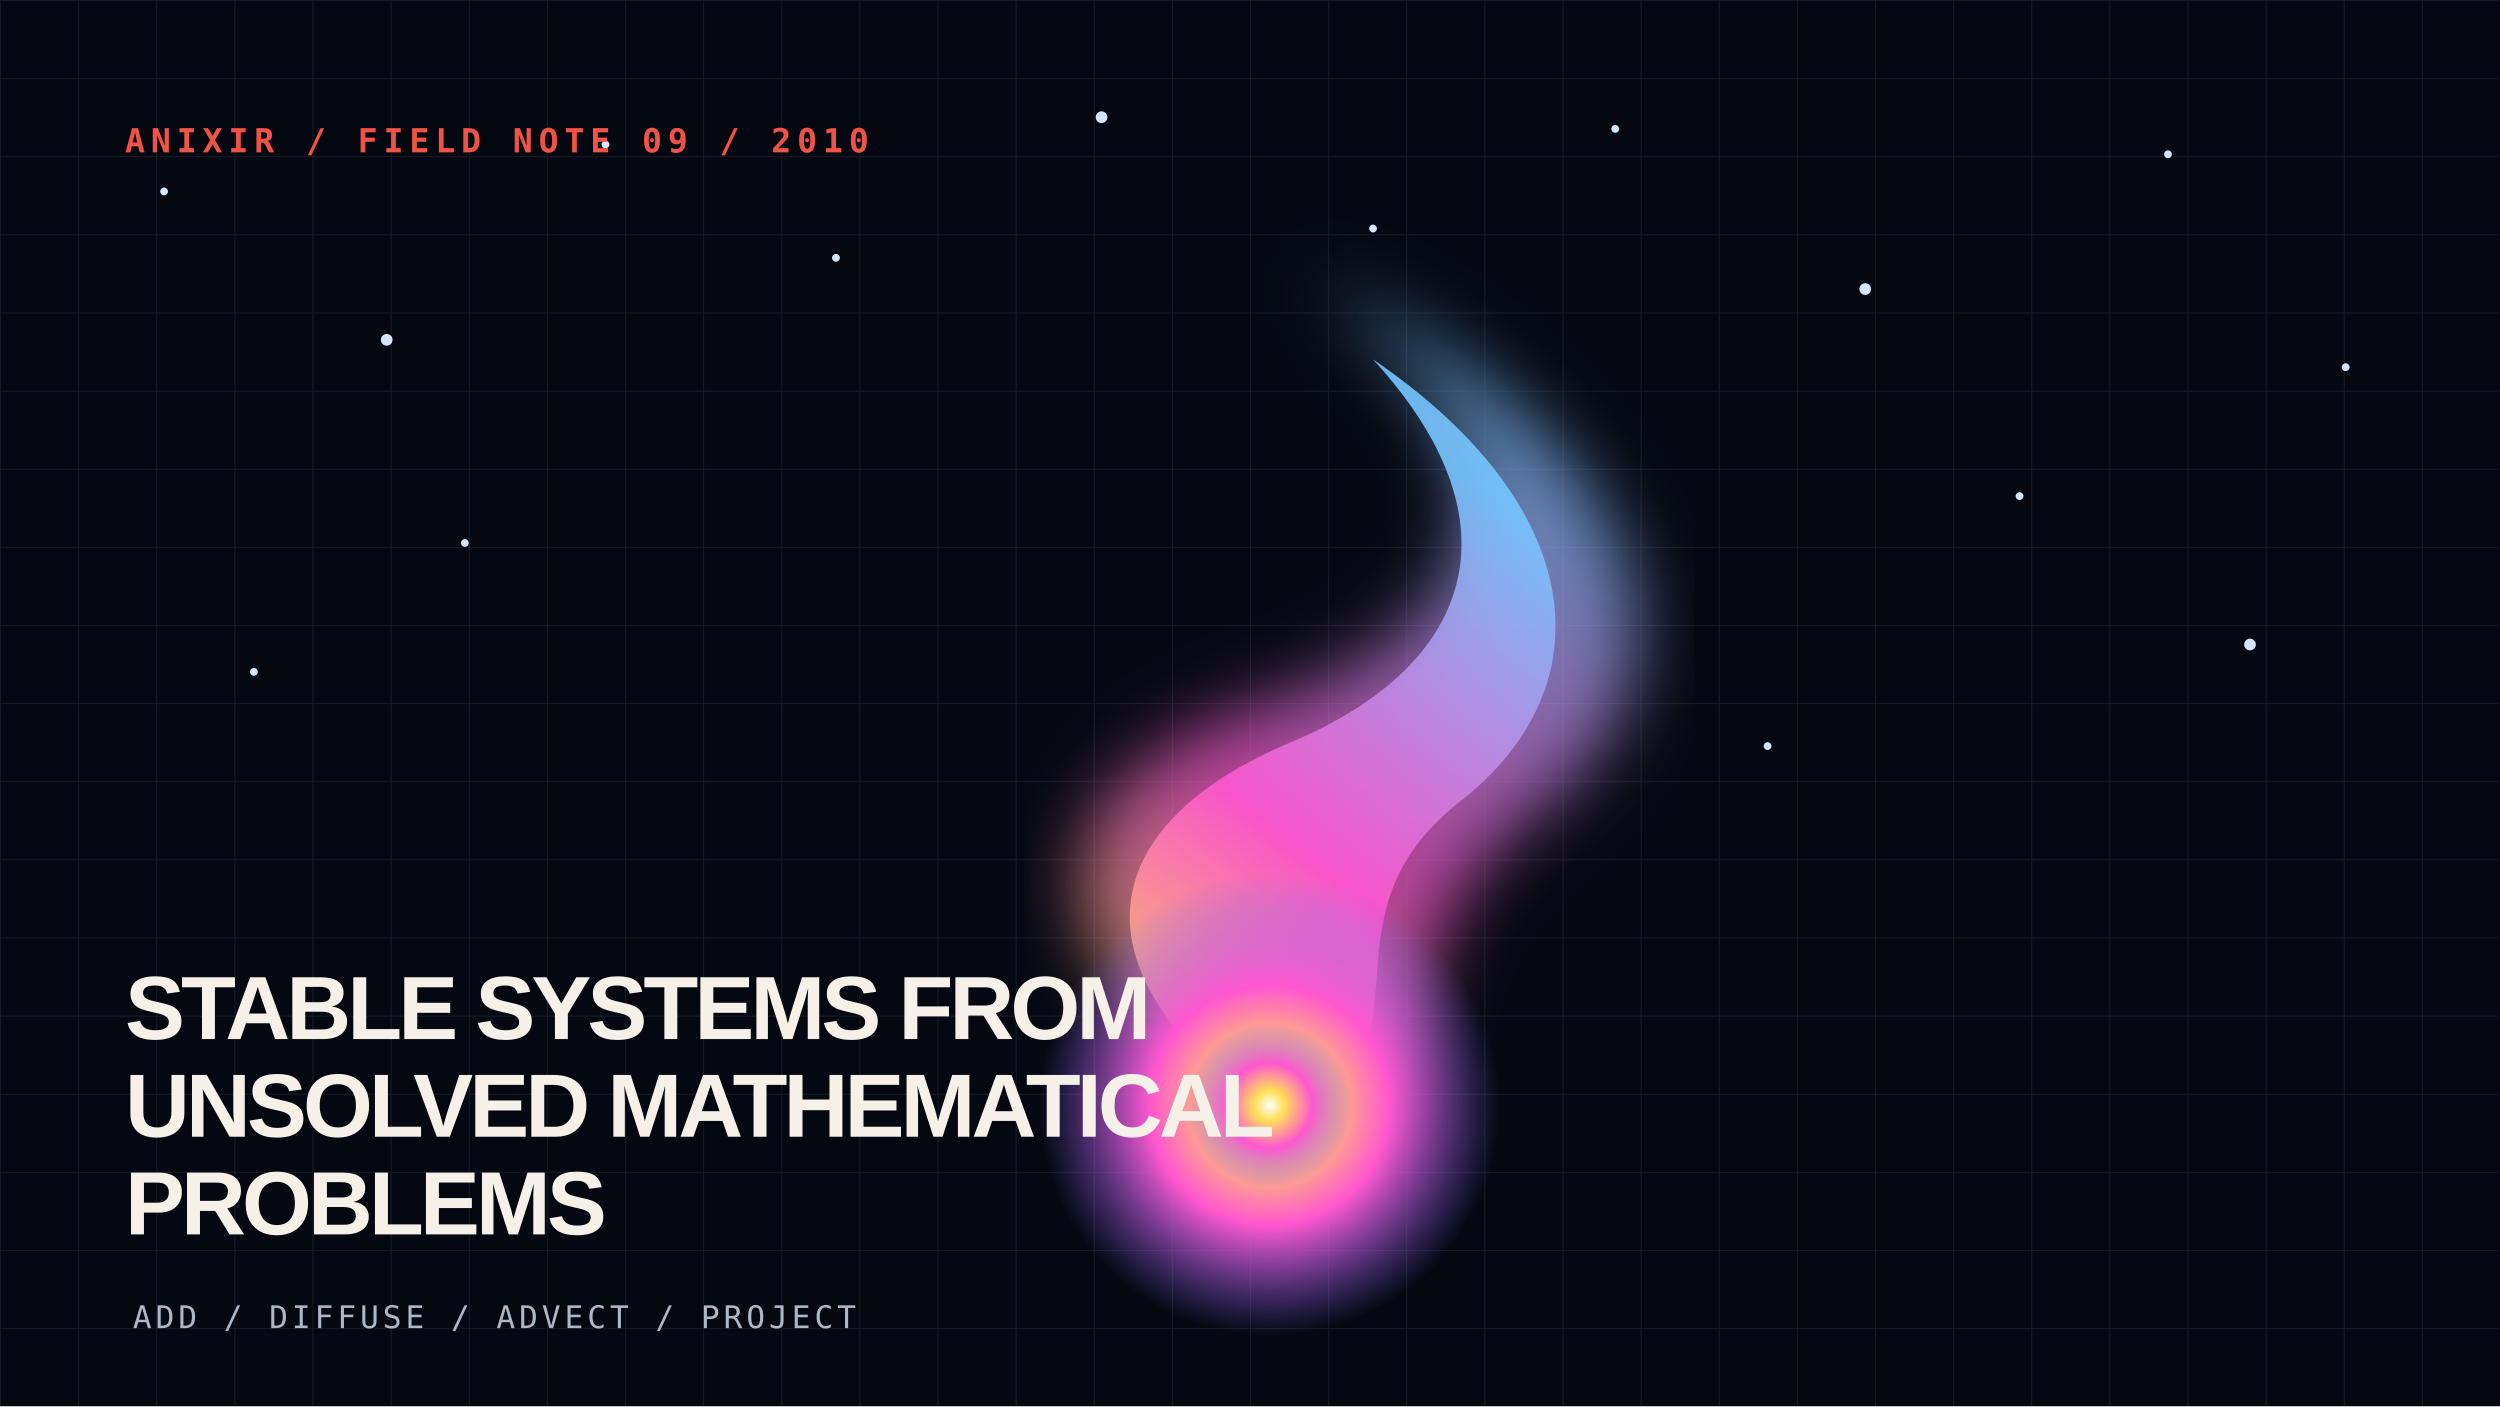
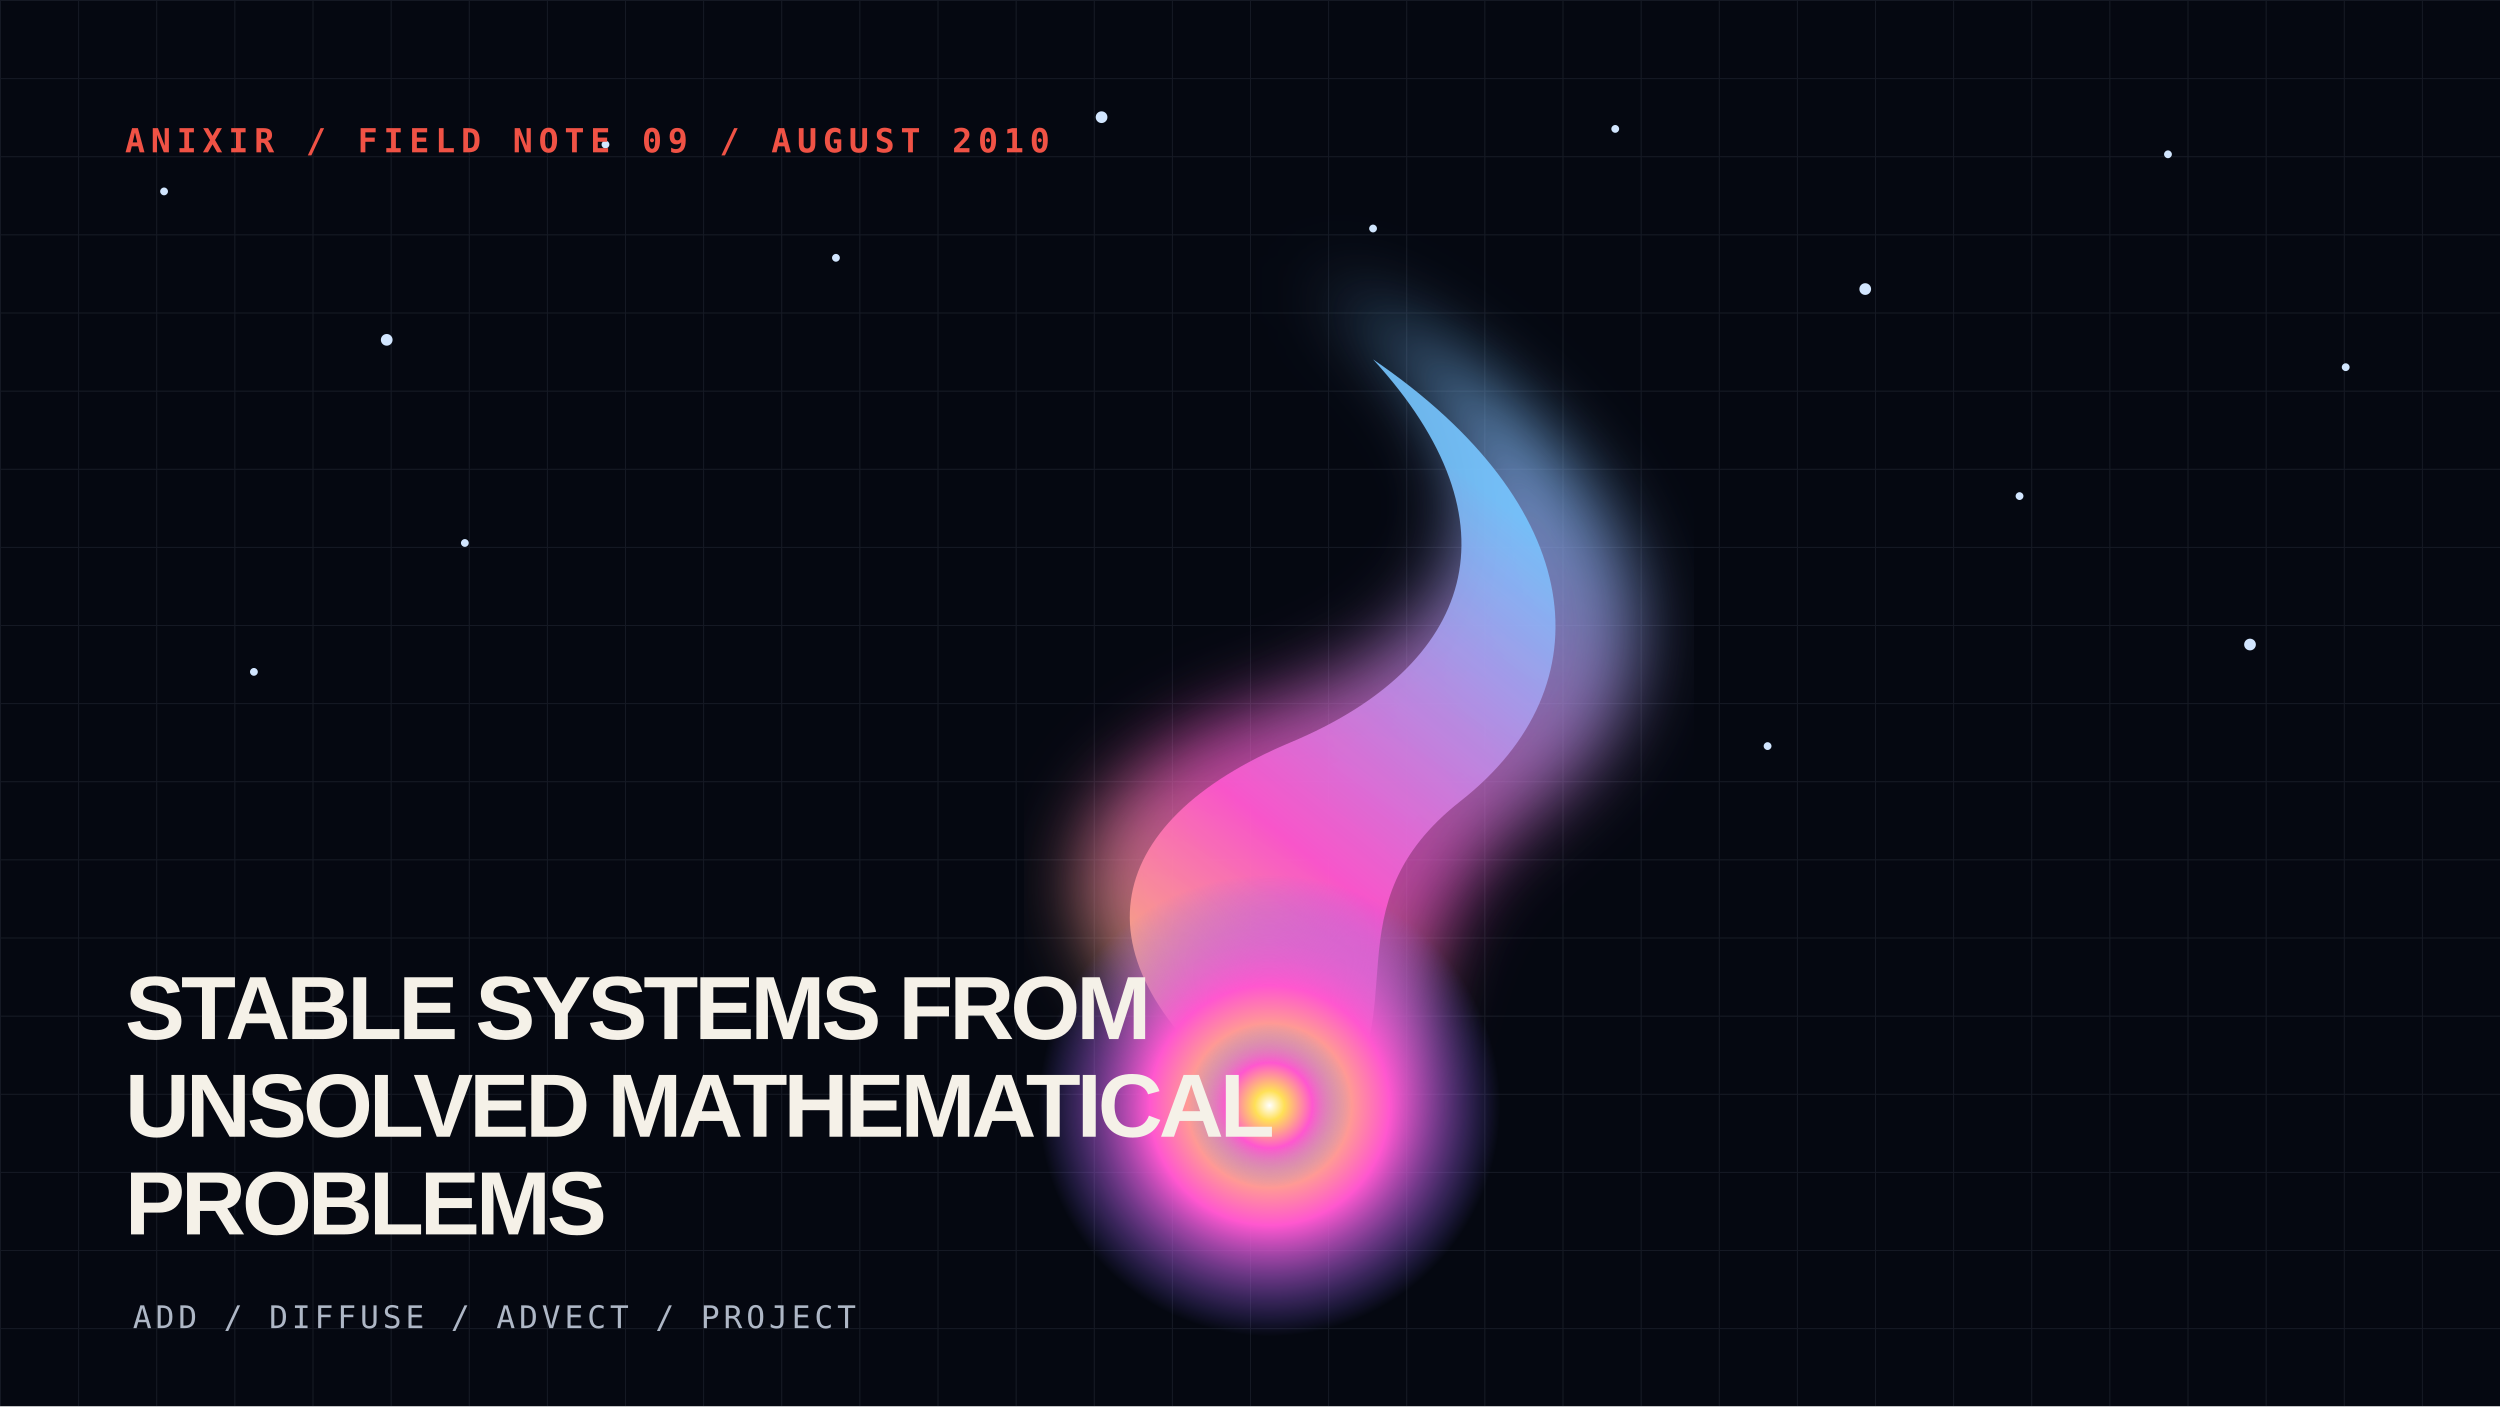
<svg xmlns="http://www.w3.org/2000/svg" viewBox="0 0 1280 720" role="img" aria-labelledby="title description">
  <defs>
    <radialGradient id="core">
      <stop offset="0" stop-color="#fff" />
      <stop offset=".18" stop-color="#ffe057" />
      <stop offset=".52" stop-color="#ff57cf" />
      <stop offset="1" stop-color="#7765ff" stop-opacity="0" />
    </radialGradient>
    <linearGradient id="smoke" x1="0" y1="1" x2=".45" y2="0">
      <stop offset="0" stop-color="#ffe057" />
      <stop offset=".44" stop-color="#ff57cf" />
      <stop offset="1" stop-color="#77c5ff" />
    </linearGradient>
    <filter id="blur">
      <feGaussianBlur stdDeviation="18" />
    </filter>
    <pattern id="grid" width="40" height="40" patternUnits="userSpaceOnUse">
      <path d="M40 0H0V40" fill="none" stroke="#d2e6ff" stroke-opacity=".08" />
    </pattern>
  </defs>
  <rect width="1280" height="720" fill="#050811" />
  <rect width="1280" height="720" fill="url(#grid)" />
  <g fill="#d2e6ff">
    <circle cx="84" cy="98" r="2" />
    <circle cx="198" cy="174" r="3" />
    <circle cx="310" cy="74" r="2" />
    <circle cx="428" cy="132" r="2" />
    <circle cx="564" cy="60" r="3" />
    <circle cx="703" cy="117" r="2" />
    <circle cx="827" cy="66" r="2" />
    <circle cx="955" cy="148" r="3" />
    <circle cx="1110" cy="79" r="2" />
    <circle cx="1201" cy="188" r="2" />
    <circle cx="130" cy="344" r="2" />
    <circle cx="1152" cy="330" r="3" />
    <circle cx="1034" cy="254" r="2" />
    <circle cx="238" cy="278" r="2" />
    <circle cx="905" cy="382" r="2" />
  </g>
  <path d="M644 566C518 486 526 400 650 360C778 318 784 226 672 142C838 222 886 338 788 414C708 476 748 526 690 574Z" fill="url(#smoke)" opacity=".72" filter="url(#blur)" />
  <path d="M644 566C546 493 563 421 661 380C754 341 780 268 703 184C813 259 823 351 748 410C679 464 726 519 682 570Z" fill="url(#smoke)" opacity=".9" />
  <circle cx="650" cy="566" r="118" fill="url(#core)" />
  <circle cx="650" cy="566" r="42" fill="url(#core)" />
-   <text x="64" y="78" fill="#f05245" font-family="monospace" font-size="17" font-weight="700" letter-spacing="3">ANIXIR / FIELD NOTE 09 / 2010</text>
+   <text x="64" y="78" fill="#f05245" font-family="monospace" font-size="17" font-weight="700" letter-spacing="3">ANIXIR / FIELD NOTE 09 / AUGUST 2010</text>
  <text x="64" y="532" fill="#f5f1e8" font-family="Arial, Helvetica, sans-serif" font-size="46" font-weight="800" letter-spacing="-2">STABLE SYSTEMS FROM</text>
  <text x="64" y="582" fill="#f5f1e8" font-family="Arial, Helvetica, sans-serif" font-size="46" font-weight="800" letter-spacing="-2">UNSOLVED MATHEMATICAL</text>
  <text x="64" y="632" fill="#f5f1e8" font-family="Arial, Helvetica, sans-serif" font-size="46" font-weight="800" letter-spacing="-2">PROBLEMS</text>
  <text x="68" y="680" fill="#aeb7c6" font-family="monospace" font-size="16" letter-spacing="2">ADD / DIFFUSE / ADVECT / PROJECT</text>
</svg>
